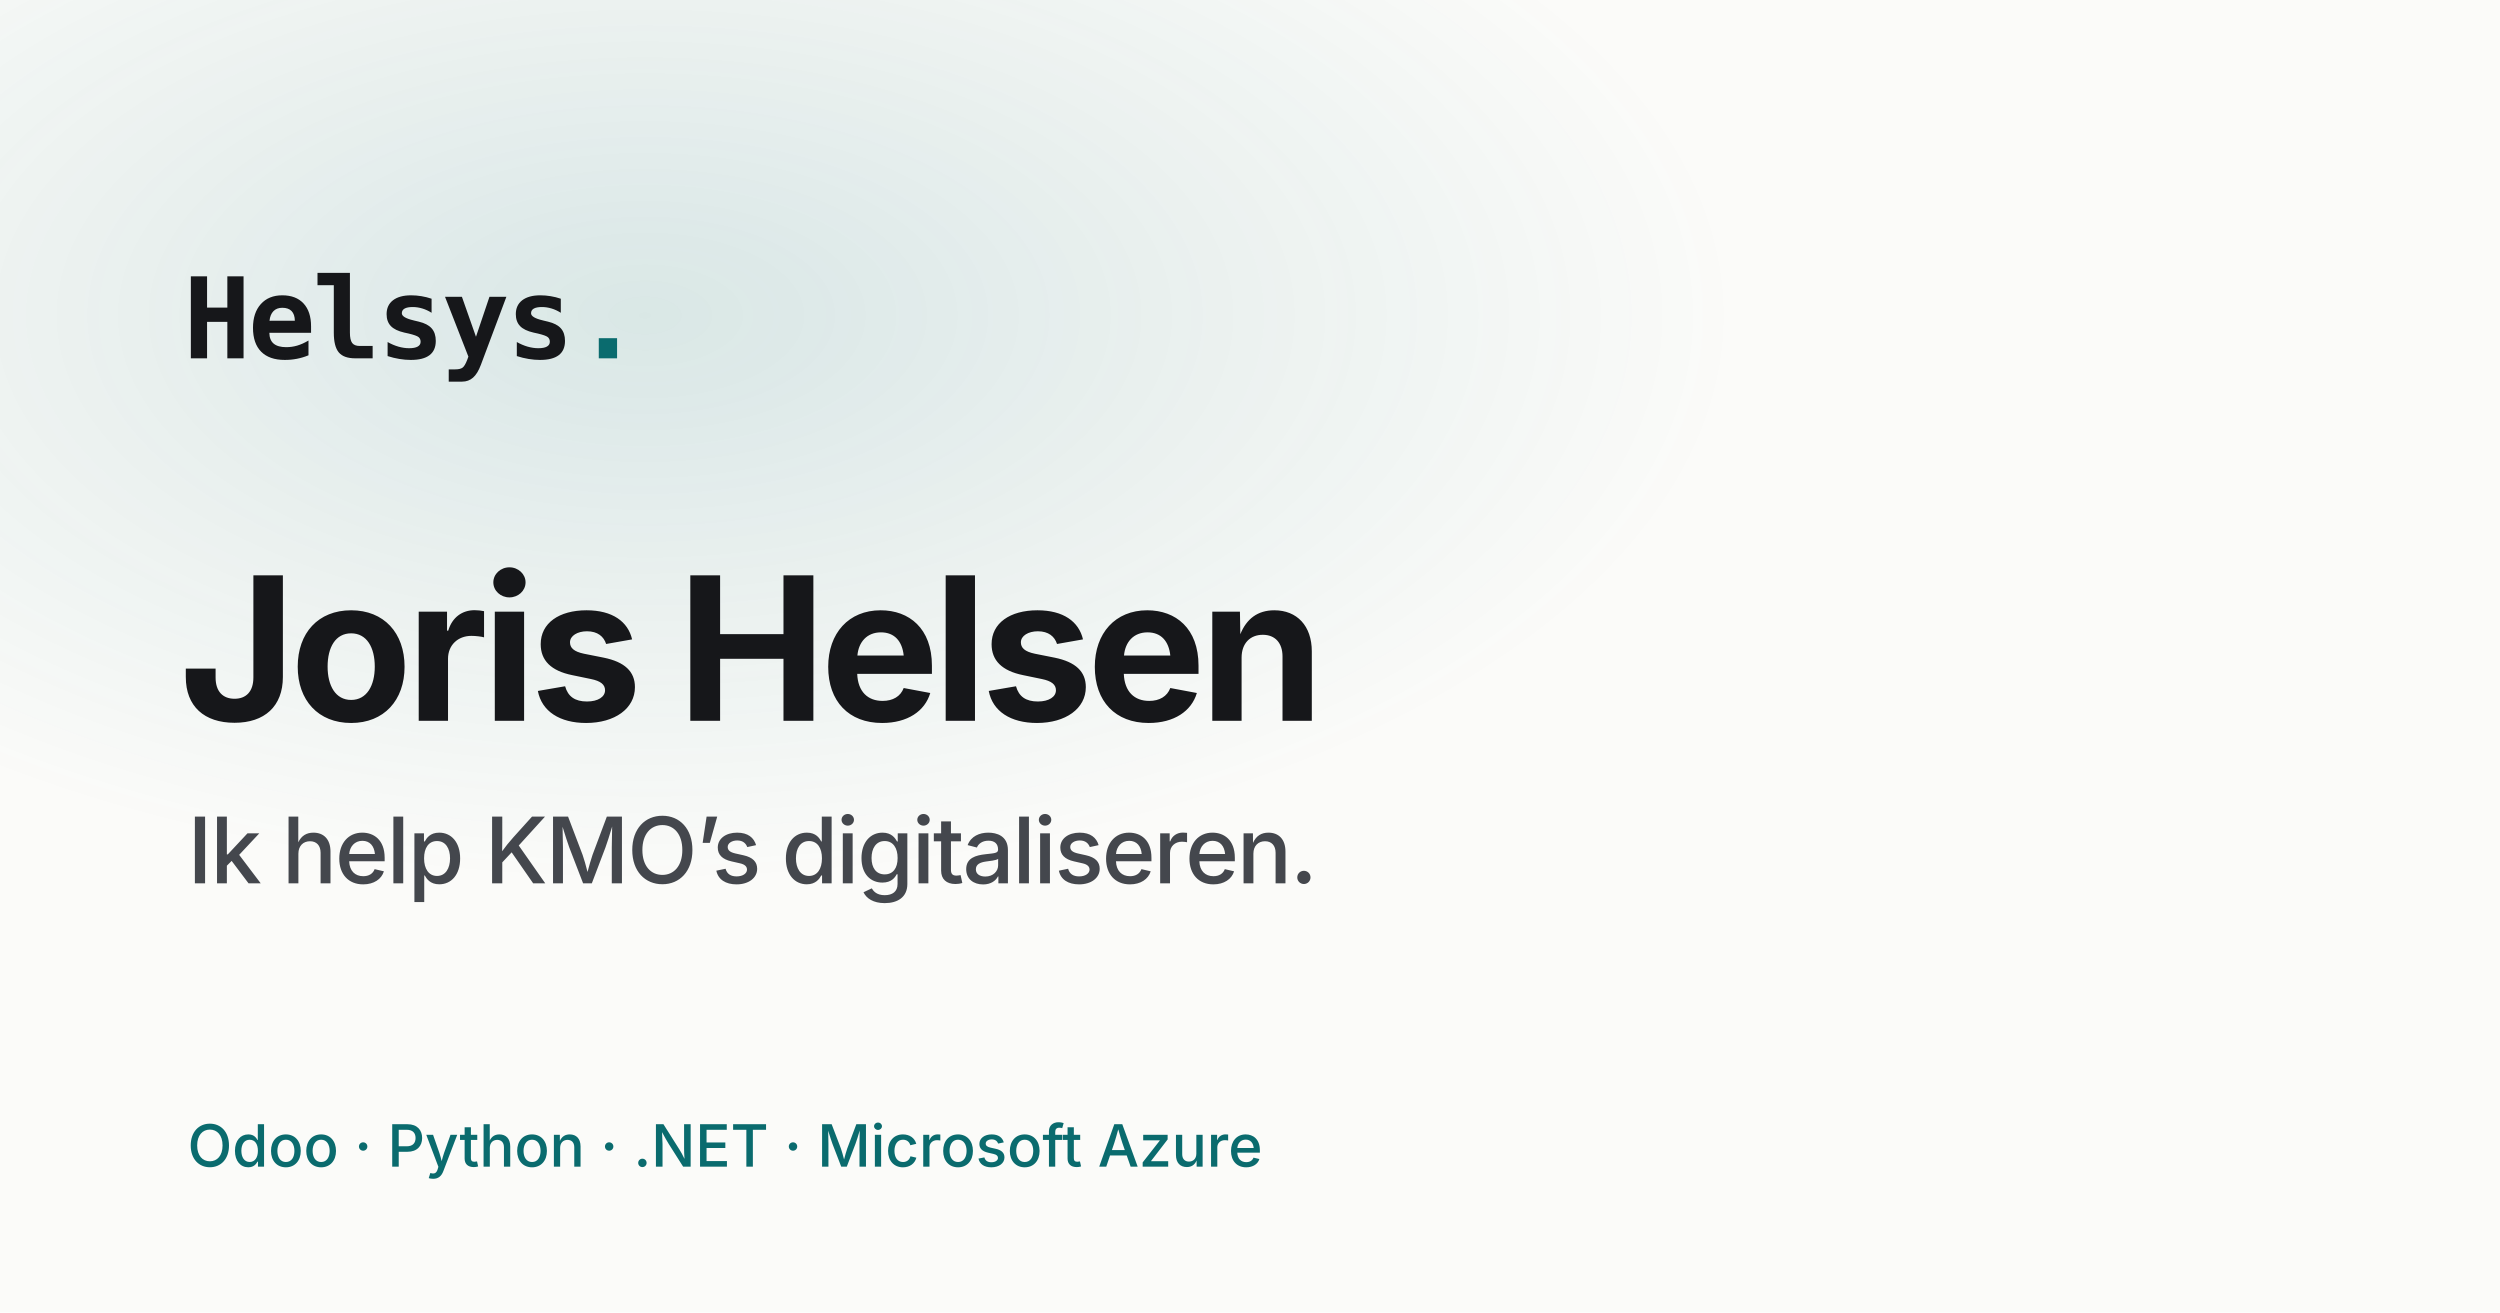
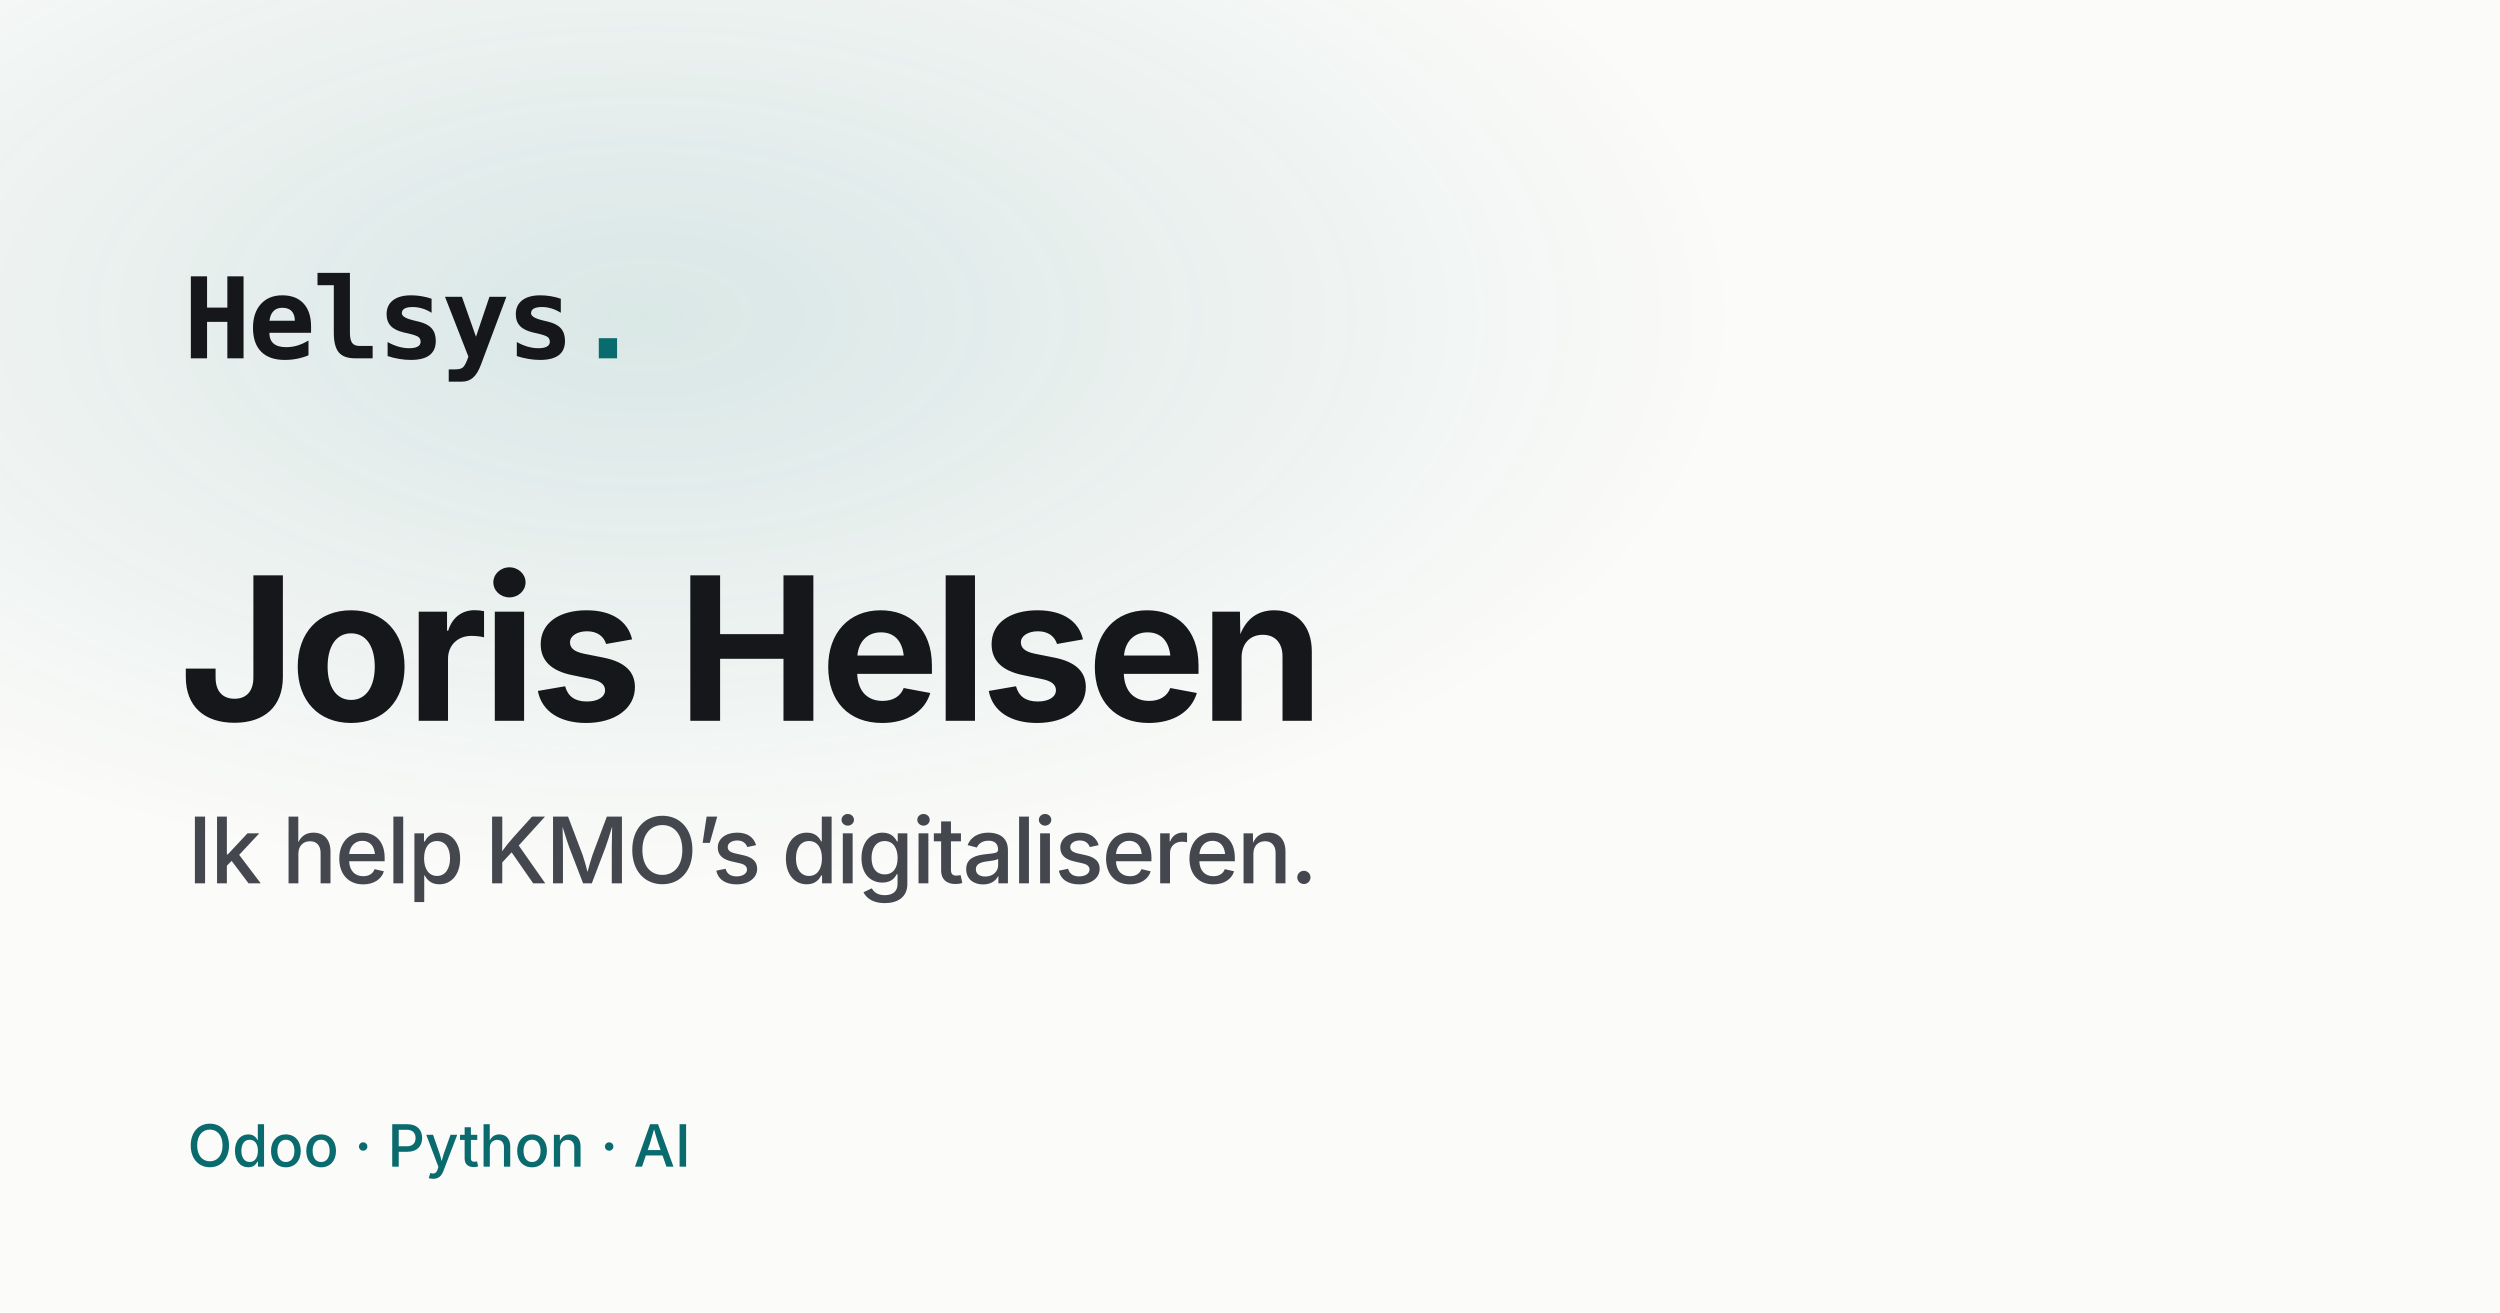
<svg xmlns="http://www.w3.org/2000/svg" viewBox="0 0 1200 630" role="img" aria-label="Helsys, Joris Helsen">
  <defs>
    <radialGradient id="glow" cx="26%" cy="24%" r="62%">
      <stop offset="0%" stop-color="#0a6b6e" stop-opacity="0.14" />
      <stop offset="70%" stop-color="#0a6b6e" stop-opacity="0" />
    </radialGradient>
  </defs>
  <rect width="1200" height="630" fill="#fbfbf9" />
  <rect width="1200" height="630" fill="url(#glow)" />
  <g font-family="'Cascadia Mono Helsys','Cascadia Mono','Cascadia Code',ui-monospace,Consolas,monospace" style="font-feature-settings:'calt' 0,'liga' 0,'dlig' 0;font-variant-ligatures:none;">
    <text x="88" y="172" font-size="54" font-weight="600" letter-spacing="-1.5" fill="#16171a">Helsys<tspan fill="#0a6b6e">.</tspan>
    </text>
    <text x="86" y="346" font-size="96" font-weight="700" letter-spacing="-3" fill="#16171a" font-family="-apple-system,'Segoe UI',system-ui,sans-serif">Joris Helsen</text>
    <text x="90" y="424" font-size="44" font-weight="500" letter-spacing="-1" fill="#44474d" font-family="-apple-system,'Segoe UI',system-ui,sans-serif">Ik help KMO’s digitaliseren.</text>
-     <text x="90" y="560" font-size="28" font-weight="500" fill="#0a6b6e" font-family="-apple-system,'Segoe UI',system-ui,sans-serif">Odoo · Python · .NET · Microsoft Azure</text>
+     <text x="90" y="560" font-size="28" font-weight="500" fill="#0a6b6e" font-family="-apple-system,'Segoe UI',system-ui,sans-serif">Odoo · Python · AI</text>
  </g>
</svg>
